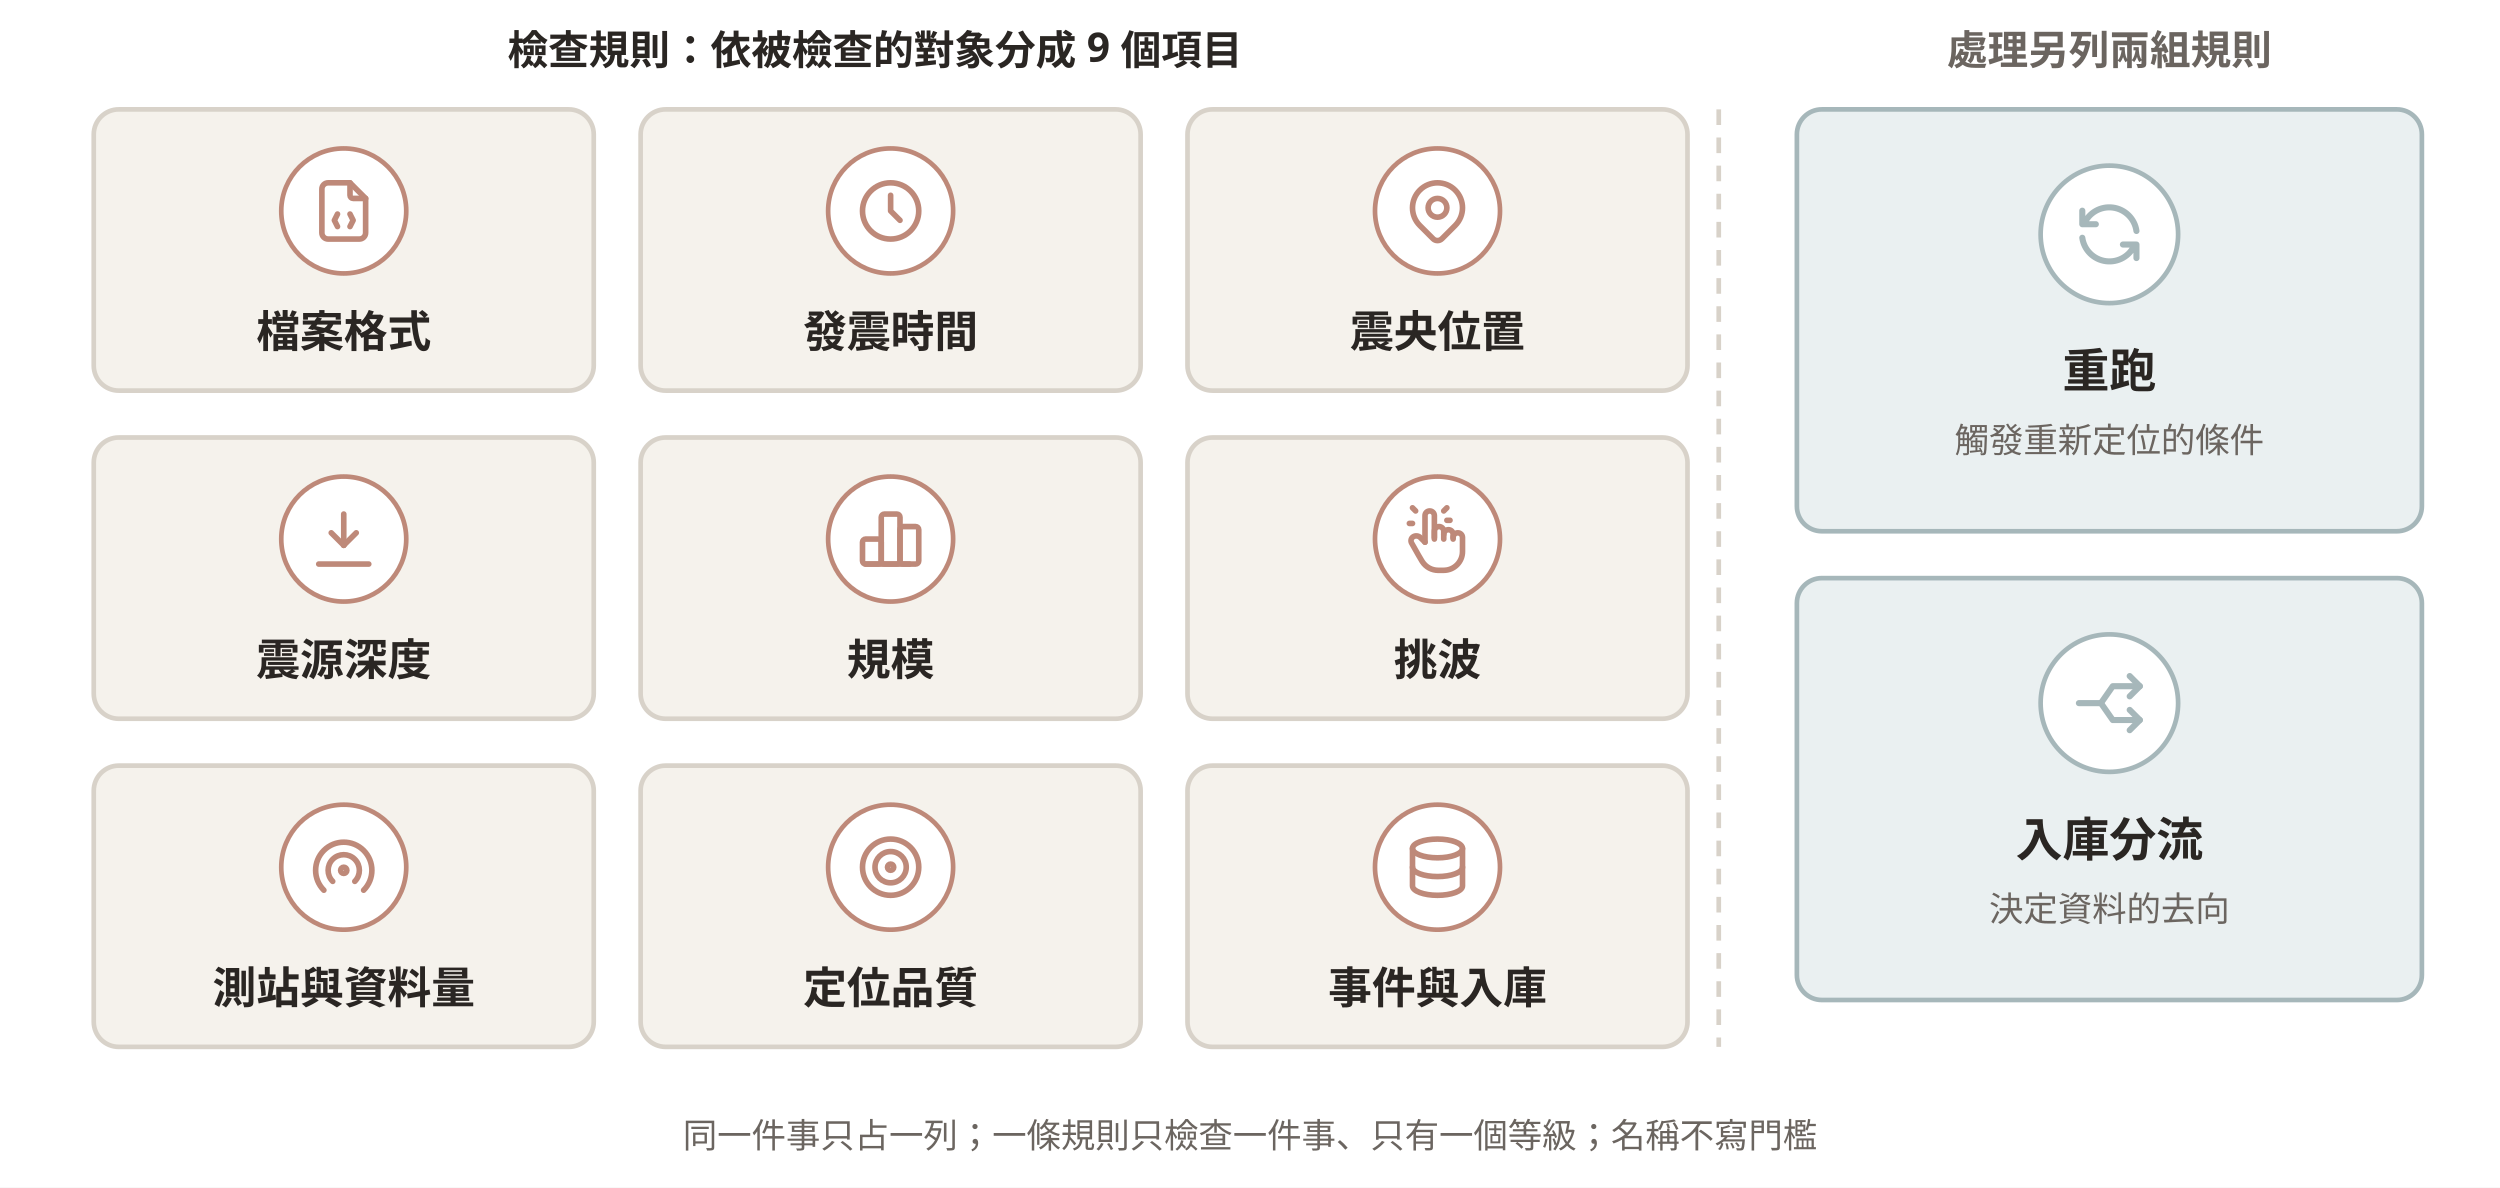
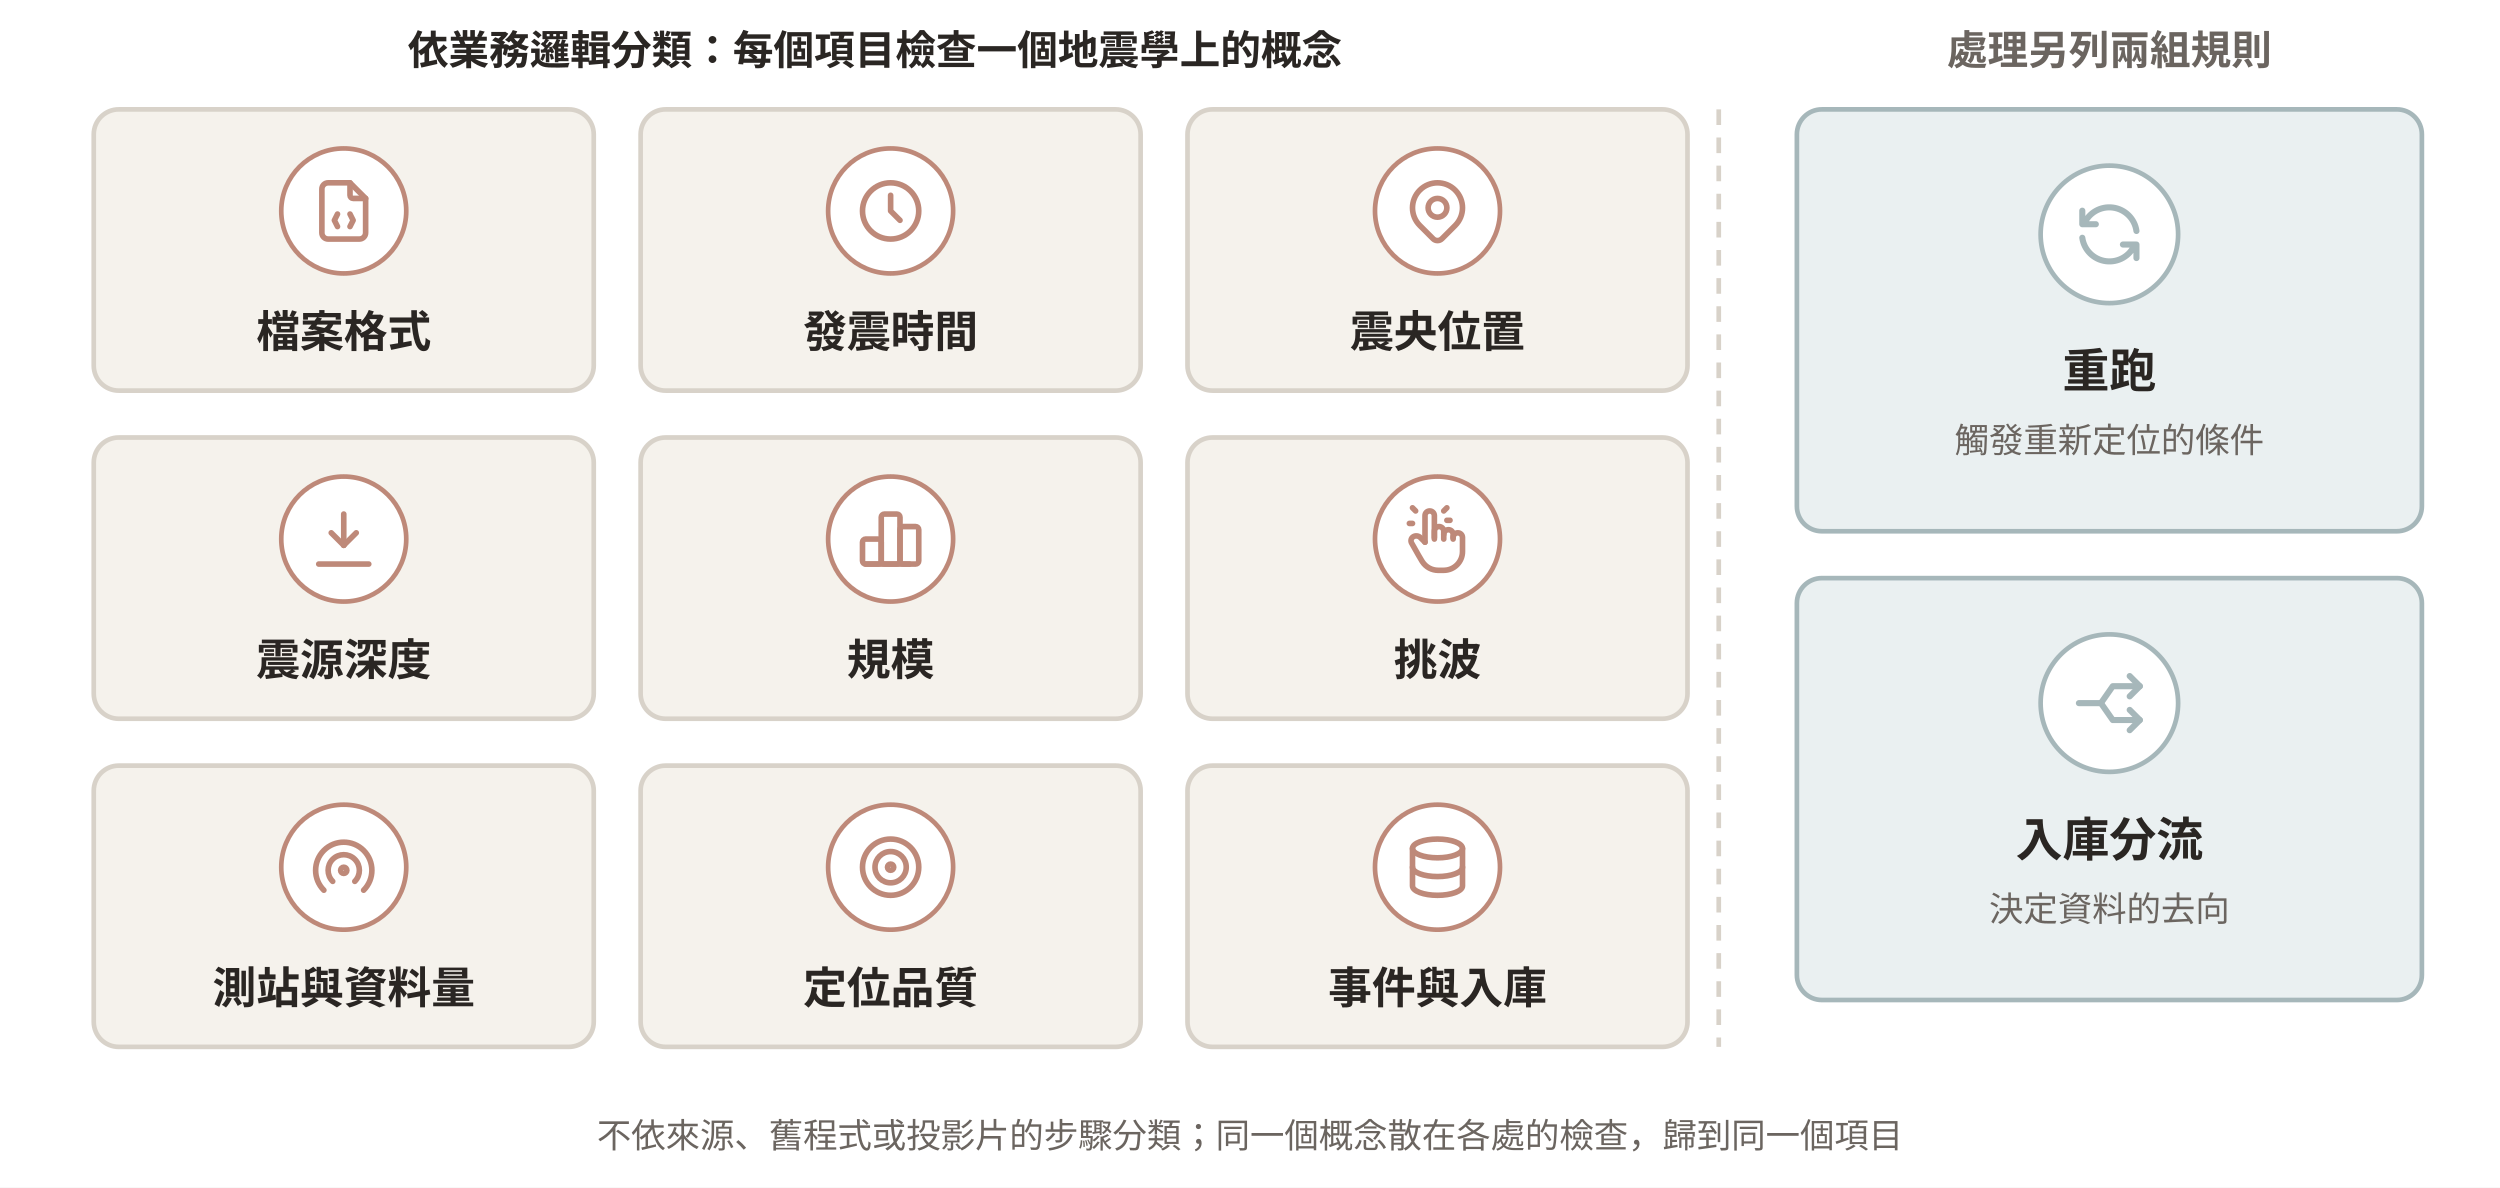
<svg xmlns="http://www.w3.org/2000/svg" viewBox="0 0 1600 760" width="1600" height="760" font-family="PingFang TC, Hiragino Sans GB, sans-serif">
  <defs>
    <marker id="ah" viewBox="0 0 10 10" refX="8" refY="5" markerWidth="7" markerHeight="7" orient="auto-start-reverse">
      <path d="M0,0 L10,5 L0,10 z" fill="#6B6560" />
    </marker>
    <marker id="ahr" viewBox="0 0 10 10" refX="8" refY="5" markerWidth="7" markerHeight="7" orient="auto-start-reverse">
      <path d="M0,0 L10,5 L0,10 z" fill="#BE8979" />
    </marker>
  </defs>
  <rect width="1600" height="760" fill="#FFFFFF" />
-   <text x="560" y="30.0" font-size="26" fill="#2A2623" font-weight="600" text-anchor="middle" dominant-baseline="central">檢查規則：依被檢查的對象分成 9 個項目</text>
+   <text x="560" y="30.0" font-size="26" fill="#2A2623" font-weight="600" text-anchor="middle" dominant-baseline="central">依業務邏輯分類：每個項目檢查一個地震學上的概念</text>
  <rect x="60" y="70" width="320" height="180" rx="16" fill="#F5F2EC" stroke="#D8D2C9" stroke-width="3" />
  <circle cx="220.0" cy="135" r="40" fill="#FFFFFF" stroke="#BE8979" stroke-width="3" />
  <g transform="translate(196.0,111) scale(2.0)" fill="none" stroke="#BE8979" stroke-width="1.8" stroke-linecap="round" stroke-linejoin="round">
    <path d="M14 3v4a1 1 0 0 0 1 1h4" />
    <path d="M17 21h-10a2 2 0 0 1 -2 -2v-14a2 2 0 0 1 2 -2h7l5 5v11a2 2 0 0 1 -2 2" />
    <path d="M10 13l-1 2l1 2" />
    <path d="M14 13l1 2l-1 2" />
  </g>
  <text x="220.0" y="210.0" font-size="28" fill="#2A2623" font-weight="600" text-anchor="middle" dominant-baseline="central">檔案格式</text>
  <rect x="410" y="70" width="320" height="180" rx="16" fill="#F5F2EC" stroke="#D8D2C9" stroke-width="3" />
  <circle cx="570.0" cy="135" r="40" fill="#FFFFFF" stroke="#BE8979" stroke-width="3" />
  <g transform="translate(546.0,111) scale(2.0)" fill="none" stroke="#BE8979" stroke-width="1.8" stroke-linecap="round" stroke-linejoin="round">
    <path d="M3 12a9 9 0 1 0 18 0a9 9 0 0 0 -18 0" />
    <path d="M12 7v5l3 3" />
  </g>
  <text x="570.0" y="210.0" font-size="28" fill="#2A2623" font-weight="600" text-anchor="middle" dominant-baseline="central">發震時間</text>
  <rect x="760" y="70" width="320" height="180" rx="16" fill="#F5F2EC" stroke="#D8D2C9" stroke-width="3" />
  <circle cx="920.0" cy="135" r="40" fill="#FFFFFF" stroke="#BE8979" stroke-width="3" />
  <g transform="translate(896.0,111) scale(2.0)" fill="none" stroke="#BE8979" stroke-width="1.8" stroke-linecap="round" stroke-linejoin="round">
    <path d="M9 11a3 3 0 1 0 6 0a3 3 0 0 0 -6 0" />
    <path d="M17.657 16.657l-4.243 4.243a2 2 0 0 1 -2.827 0l-4.244 -4.243a8 8 0 1 1 11.314 0" />
  </g>
  <text x="920.0" y="210.0" font-size="28" fill="#2A2623" font-weight="600" text-anchor="middle" dominant-baseline="central">震央位置</text>
  <rect x="60" y="280" width="320" height="180" rx="16" fill="#F5F2EC" stroke="#D8D2C9" stroke-width="3" />
  <circle cx="220.0" cy="345" r="40" fill="#FFFFFF" stroke="#BE8979" stroke-width="3" />
  <g transform="translate(196.0,321) scale(2.0)" fill="none" stroke="#BE8979" stroke-width="1.8" stroke-linecap="round" stroke-linejoin="round">
    <path d="M4 20l16 0" />
    <path d="M12 14l0 -10" />
    <path d="M12 14l4 -4" />
    <path d="M12 14l-4 -4" />
  </g>
  <text x="220.0" y="420.0" font-size="28" fill="#2A2623" font-weight="600" text-anchor="middle" dominant-baseline="central">震源深度</text>
  <rect x="410" y="280" width="320" height="180" rx="16" fill="#F5F2EC" stroke="#D8D2C9" stroke-width="3" />
  <circle cx="570.0" cy="345" r="40" fill="#FFFFFF" stroke="#BE8979" stroke-width="3" />
  <g transform="translate(546.0,321) scale(2.0)" fill="none" stroke="#BE8979" stroke-width="1.8" stroke-linecap="round" stroke-linejoin="round">
    <path d="M3 13a1 1 0 0 1 1 -1h4a1 1 0 0 1 1 1v6a1 1 0 0 1 -1 1h-4a1 1 0 0 1 -1 -1l0 -6" />
    <path d="M15 9a1 1 0 0 1 1 -1h4a1 1 0 0 1 1 1v10a1 1 0 0 1 -1 1h-4a1 1 0 0 1 -1 -1l0 -10" />
    <path d="M9 5a1 1 0 0 1 1 -1h4a1 1 0 0 1 1 1v14a1 1 0 0 1 -1 1h-4a1 1 0 0 1 -1 -1l0 -14" />
    <path d="M4 20h14" />
  </g>
  <text x="570.0" y="420.0" font-size="28" fill="#2A2623" font-weight="600" text-anchor="middle" dominant-baseline="central">規模</text>
  <rect x="760" y="280" width="320" height="180" rx="16" fill="#F5F2EC" stroke="#D8D2C9" stroke-width="3" />
  <circle cx="920.0" cy="345" r="40" fill="#FFFFFF" stroke="#BE8979" stroke-width="3" />
  <g transform="translate(896.0,321) scale(2.0)" fill="none" stroke="#BE8979" stroke-width="1.8" stroke-linecap="round" stroke-linejoin="round">
    <path d="M8 13v-8.5a1.5 1.5 0 0 1 3 0v7.5" />
    <path d="M11 11.5v-2a1.5 1.5 0 0 1 3 0v2.5" />
    <path d="M14 10.5a1.5 1.5 0 0 1 3 0v1.5" />
    <path d="M17 11.5a1.5 1.5 0 0 1 3 0v4.5a6 6 0 0 1 -6 6h-2h.208a6 6 0 0 1 -5.012 -2.7l-.196 -.3c-.312 -.479 -1.407 -2.388 -3.286 -5.728a1.5 1.5 0 0 1 .536 -2.022a1.867 1.867 0 0 1 2.28 .28l1.47 1.47" />
    <path d="M5 3l-1 -1" />
    <path d="M4 7h-1" />
    <path d="M14 3l1 -1" />
    <path d="M15 6h1" />
  </g>
  <text x="920.0" y="420.0" font-size="28" fill="#2A2623" font-weight="600" text-anchor="middle" dominant-baseline="central">挑波</text>
  <rect x="60" y="490" width="320" height="180" rx="16" fill="#F5F2EC" stroke="#D8D2C9" stroke-width="3" />
  <circle cx="220.0" cy="555" r="40" fill="#FFFFFF" stroke="#BE8979" stroke-width="3" />
  <g transform="translate(196.0,531) scale(2.0)" fill="none" stroke="#BE8979" stroke-width="1.8" stroke-linecap="round" stroke-linejoin="round">
    <path d="M18.364 19.364a9 9 0 1 0 -12.728 0" />
    <path d="M15.536 16.536a5 5 0 1 0 -7.072 0" />
    <path d="M11 13a1 1 0 1 0 2 0a1 1 0 1 0 -2 0" />
  </g>
  <text x="220.0" y="630.0" font-size="28" fill="#2A2623" font-weight="600" text-anchor="middle" dominant-baseline="central">測站與資料量</text>
  <rect x="410" y="490" width="320" height="180" rx="16" fill="#F5F2EC" stroke="#D8D2C9" stroke-width="3" />
  <circle cx="570.0" cy="555" r="40" fill="#FFFFFF" stroke="#BE8979" stroke-width="3" />
  <g transform="translate(546.0,531) scale(2.0)" fill="none" stroke="#BE8979" stroke-width="1.8" stroke-linecap="round" stroke-linejoin="round">
    <path d="M11 12a1 1 0 1 0 2 0a1 1 0 1 0 -2 0" />
    <path d="M7 12a5 5 0 1 0 10 0a5 5 0 1 0 -10 0" />
    <path d="M3 12a9 9 0 1 0 18 0a9 9 0 1 0 -18 0" />
  </g>
  <text x="570.0" y="630.0" font-size="28" fill="#2A2623" font-weight="600" text-anchor="middle" dominant-baseline="central">定位品質</text>
  <rect x="760" y="490" width="320" height="180" rx="16" fill="#F5F2EC" stroke="#D8D2C9" stroke-width="3" />
  <circle cx="920.0" cy="555" r="40" fill="#FFFFFF" stroke="#BE8979" stroke-width="3" />
  <g transform="translate(896.0,531) scale(2.0)" fill="none" stroke="#BE8979" stroke-width="1.8" stroke-linecap="round" stroke-linejoin="round">
    <path d="M4 6a8 3 0 1 0 16 0a8 3 0 1 0 -16 0" />
    <path d="M4 6v6a8 3 0 0 0 16 0v-6" />
    <path d="M4 12v6a8 3 0 0 0 16 0v-6" />
  </g>
  <text x="920.0" y="630.0" font-size="28" fill="#2A2623" font-weight="600" text-anchor="middle" dominant-baseline="central">事件與入庫</text>
  <text x="1350" y="30.0" font-size="26" fill="#6B6560" font-weight="600" text-anchor="middle" dominant-baseline="central">處理另列兩組規則</text>
  <rect x="1150" y="70" width="400" height="270" rx="16" fill="#EAF0F1" stroke="#A6B7BA" stroke-width="3" />
  <circle cx="1350" cy="150" r="44" fill="#FFFFFF" stroke="#A6B7BA" stroke-width="3" />
  <g transform="translate(1324,124) scale(2.166667)" fill="none" stroke="#A6B7BA" stroke-width="1.8" stroke-linecap="round" stroke-linejoin="round">
    <path d="M20 11a8.1 8.1 0 0 0 -15.5 -2m-.5 -4v4h4" />
    <path d="M4 13a8.1 8.1 0 0 0 15.5 2m.5 4v-4h-4" />
  </g>
  <text x="1350" y="235.0" font-size="30" fill="#2A2623" font-weight="600" text-anchor="middle" dominant-baseline="central">重跑</text>
  <text x="1350" y="280.0" font-size="22" fill="#6B6560" text-anchor="middle" dominant-baseline="central">觸發重新定位的條件</text>
  <rect x="1150" y="370" width="400" height="270" rx="16" fill="#EAF0F1" stroke="#A6B7BA" stroke-width="3" />
  <circle cx="1350" cy="450" r="44" fill="#FFFFFF" stroke="#A6B7BA" stroke-width="3" />
  <g transform="translate(1324,424) scale(2.166667)" fill="none" stroke="#A6B7BA" stroke-width="1.8" stroke-linecap="round" stroke-linejoin="round">
    <path d="M21 17h-8l-3.5 -5h-6.5" />
    <path d="M21 7h-8l-3.495 5" />
    <path d="M18 10l3 -3l-3 -3" />
    <path d="M18 20l3 -3l-3 -3" />
  </g>
  <text x="1350" y="535.0" font-size="30" fill="#2A2623" font-weight="600" text-anchor="middle" dominant-baseline="central">入庫分流</text>
  <text x="1350" y="580.0" font-size="22" fill="#6B6560" text-anchor="middle" dominant-baseline="central">決定資料的去向</text>
  <line x1="1100" y1="70" x2="1100" y2="670" stroke="#D8D2C9" stroke-width="3" stroke-dasharray="10 8" />
-   <text x="800" y="725.0" font-size="22" fill="#6B6560" text-anchor="middle" dominant-baseline="central">同一件事只占一列；一條規則只檢查一件事、只有一個等級；名稱不寫門檻</text>
+   <text x="800" y="725.0" font-size="22" fill="#6B6560" text-anchor="middle" dominant-baseline="central">不依來源、舊程式或投影片的步驟分類；同一個概念散在各處的檢查，歸到同一個項目</text>
</svg>
